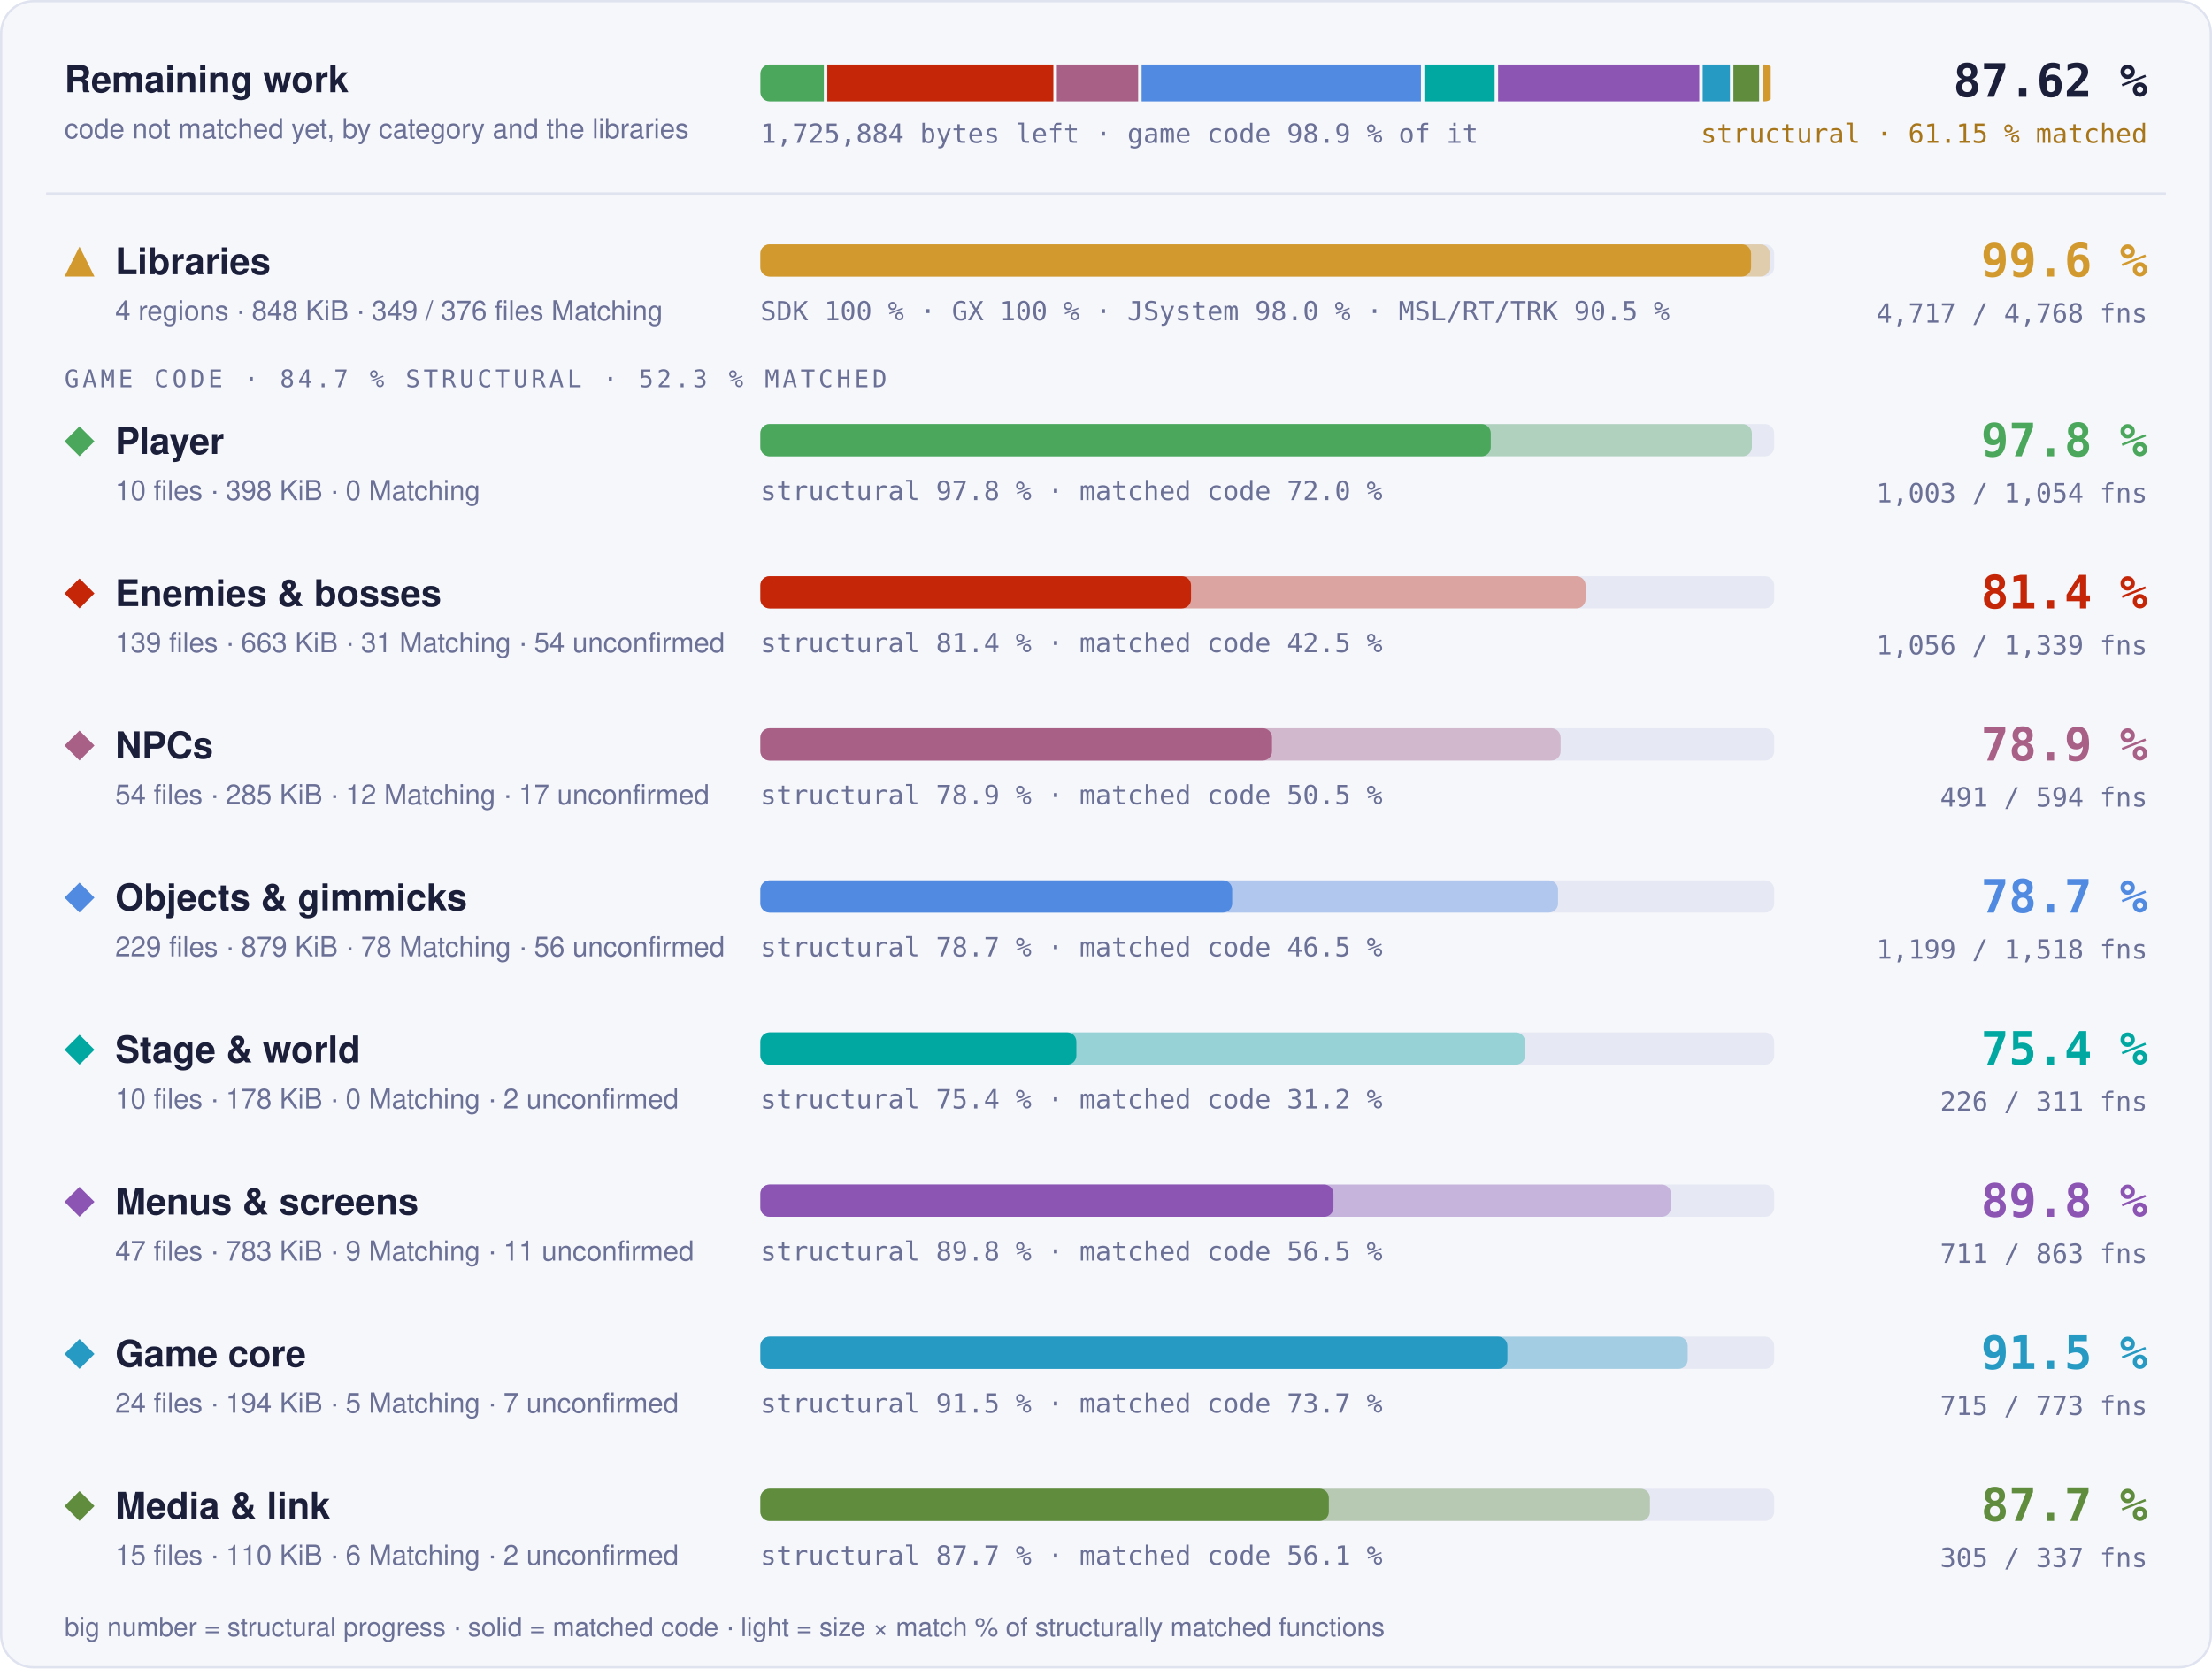
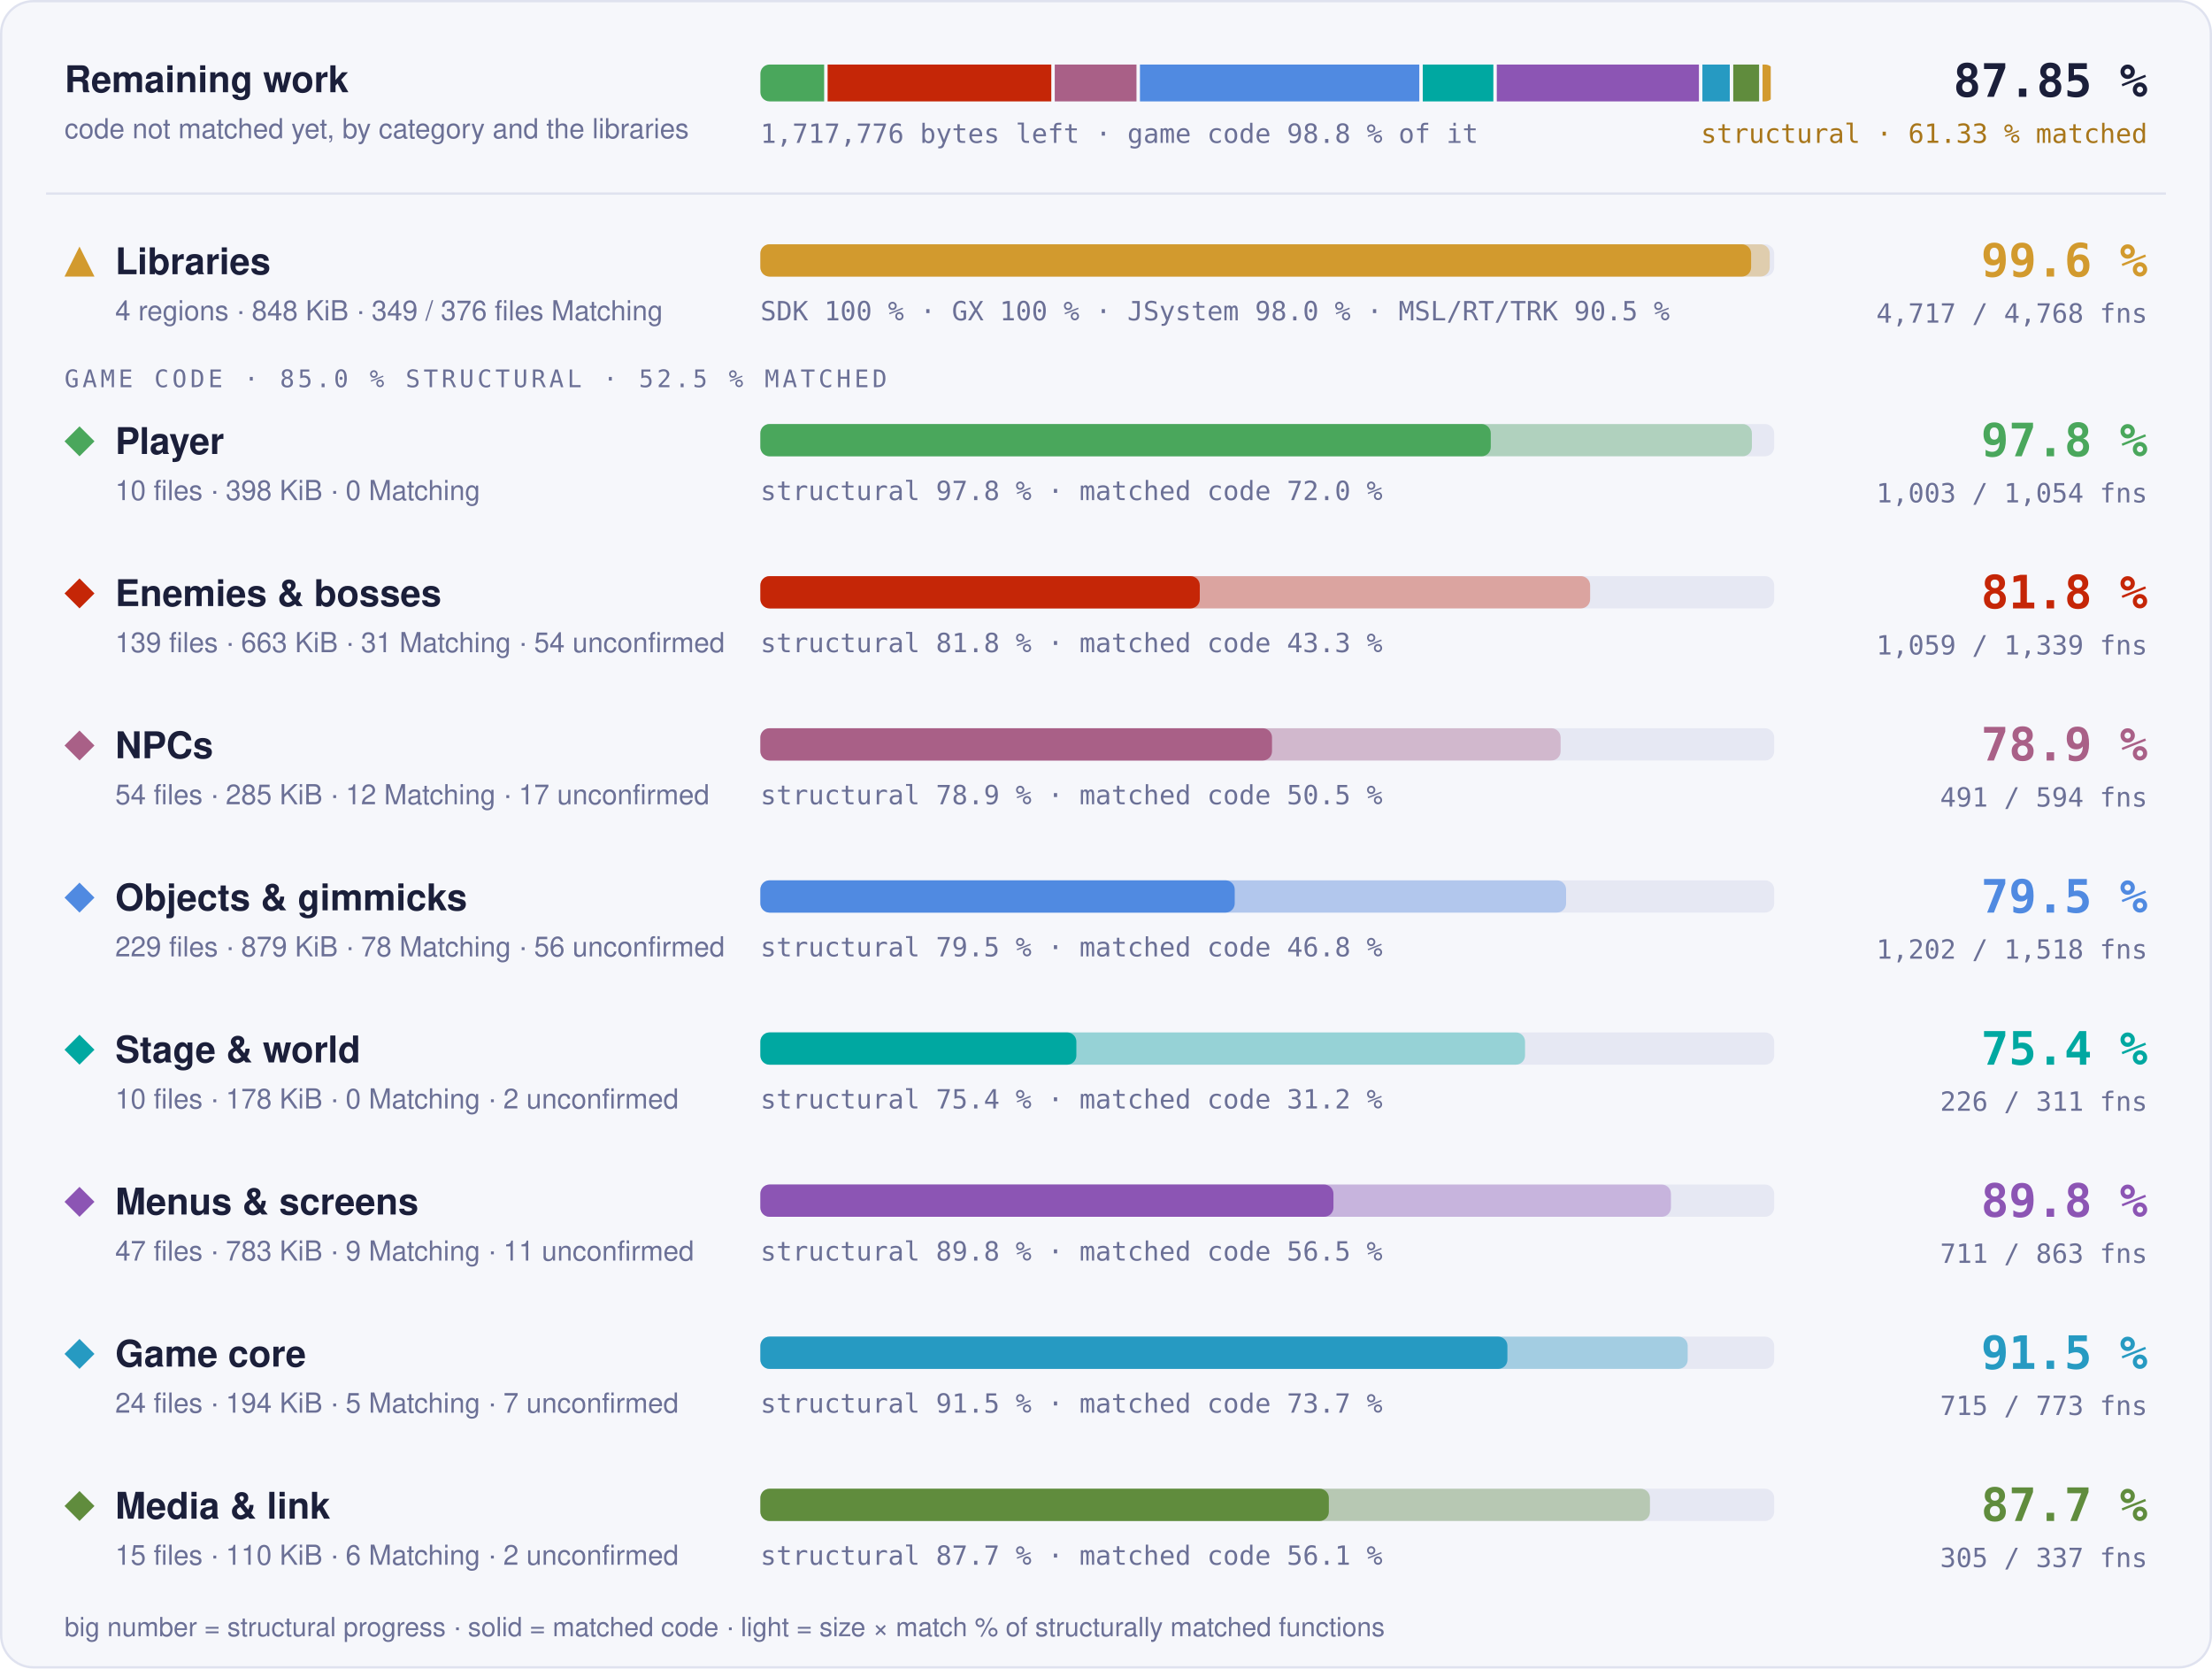
- <svg xmlns="http://www.w3.org/2000/svg" width="960" height="724" viewBox="0 0 960 724" role="img" aria-label="Progress overview: Libraries 99.6 % structural, 97.7 % matched code, 4717 of 4768 functions; Player 97.8 % structural, 72.0 % matched code, 1003 of 1054 functions; Enemies &amp; bosses 81.4 % structural, 42.5 % matched code, 1056 of 1339 functions; NPCs 78.9 % structural, 50.5 % matched code, 491 of 594 functions; Objects &amp; gimmicks 78.7 % structural, 46.5 % matched code, 1199 of 1518 functions; Stage &amp; world 75.4 % structural, 31.2 % matched code, 226 of 311 functions; Menus &amp; screens 89.8 % structural, 56.5 % matched code, 711 of 863 functions; Game core 91.5 % structural, 73.7 % matched code, 715 of 773 functions; Media &amp; link 87.7 % structural, 56.1 % matched code, 305 of 337 functions">
+ <svg xmlns="http://www.w3.org/2000/svg" width="960" height="724" viewBox="0 0 960 724" role="img" aria-label="Progress overview: Libraries 99.6 % structural, 97.7 % matched code, 4717 of 4768 functions; Player 97.8 % structural, 72.0 % matched code, 1003 of 1054 functions; Enemies &amp; bosses 81.8 % structural, 43.3 % matched code, 1059 of 1339 functions; NPCs 78.9 % structural, 50.5 % matched code, 491 of 594 functions; Objects &amp; gimmicks 79.5 % structural, 46.8 % matched code, 1202 of 1518 functions; Stage &amp; world 75.4 % structural, 31.2 % matched code, 226 of 311 functions; Menus &amp; screens 89.8 % structural, 56.5 % matched code, 711 of 863 functions; Game core 91.5 % structural, 73.7 % matched code, 715 of 773 functions; Media &amp; link 87.7 % structural, 56.1 % matched code, 305 of 337 functions">
  <style>text { font-family: -apple-system, BlinkMacSystemFont, 'Segoe UI', Helvetica, Arial, sans-serif; } .mono { font-family: ui-monospace, SFMono-Regular, 'SF Mono', Menlo, Consolas, monospace; } .grow { transform-box: fill-box; transform-origin: 0 50%; animation: grow 1.4s cubic-bezier(.2,.8,.2,1) both; } @keyframes grow { from { transform: scaleX(0); } } @media (prefers-reduced-motion: reduce) { * { animation: none !important; } }</style>
  <rect x="0.5" y="0.5" width="959" height="723" rx="14" fill="#f6f7fb" stroke="#dfe2ef" />
  <text x="28" y="40" font-size="16" font-weight="700" fill="#1b1f3a">Remaining work</text>
  <text x="28" y="60" font-size="12" fill="#6b7096">code not matched yet, by category and the libraries</text>
  <clipPath id="rw">
    <rect x="330" y="28" width="440" height="16" rx="4" />
  </clipPath>
  <g clip-path="url(#rw)">
-     <rect class="grow" x="330.00" y="28" width="27.55" height="16" fill="#4aa75c" />
-     <rect class="grow" x="359.05" y="28" width="98.11" height="16" fill="#c52607" />
-     <rect class="grow" x="458.66" y="28" width="35.29" height="16" fill="#a96087" />
-     <rect class="grow" x="495.45" y="28" width="121.23" height="16" fill="#508ae1" />
-     <rect class="grow" x="618.18" y="28" width="30.49" height="16" fill="#00a8a1" />
-     <rect class="grow" x="650.17" y="28" width="87.31" height="16" fill="#8c55b4" />
-     <rect class="grow" x="738.98" y="28" width="11.82" height="16" fill="#269ac2" />
-     <rect class="grow" x="752.30" y="28" width="11.16" height="16" fill="#608c3d" />
-     <rect class="grow" x="764.96" y="28" width="3.54" height="16" fill="#d29a2e" />
+     <rect class="grow" x="330.00" y="28" width="27.68" height="16" fill="#4aa75c" />
+     <rect class="grow" x="359.18" y="28" width="97.08" height="16" fill="#c52607" />
+     <rect class="grow" x="457.76" y="28" width="35.47" height="16" fill="#a96087" />
+     <rect class="grow" x="494.73" y="28" width="121.24" height="16" fill="#508ae1" />
+     <rect class="grow" x="617.47" y="28" width="30.64" height="16" fill="#00a8a1" />
+     <rect class="grow" x="649.60" y="28" width="87.73" height="16" fill="#8c55b4" />
+     <rect class="grow" x="738.83" y="28" width="11.89" height="16" fill="#269ac2" />
+     <rect class="grow" x="752.22" y="28" width="11.22" height="16" fill="#608c3d" />
+     <rect class="grow" x="764.94" y="28" width="3.56" height="16" fill="#d29a2e" />
  </g>
-   <text x="330" y="62" class="mono" font-size="11.5" fill="#6b7096">1,725,884 bytes left · game code 98.9 % of it</text>
-   <text x="932" y="42" text-anchor="end" class="mono" font-size="20" font-weight="700" fill="#1b1f3a">87.62 %</text>
-   <text x="932" y="62" text-anchor="end" class="mono" font-size="11.5" fill="#a8761a">structural · 61.15 % matched</text>
+   <text x="330" y="62" class="mono" font-size="11.5" fill="#6b7096">1,717,776 bytes left · game code 98.8 % of it</text>
+   <text x="932" y="42" text-anchor="end" class="mono" font-size="20" font-weight="700" fill="#1b1f3a">87.85 %</text>
+   <text x="932" y="62" text-anchor="end" class="mono" font-size="11.5" fill="#a8761a">structural · 61.33 % matched</text>
  <line x1="20" x2="940" y1="84" y2="84" stroke="#dfe2ef" />
  <g fill="#d29a2e">
    <path d="M34.5 107L41 120L28 120Z" />
  </g>
  <text x="50" y="119" font-size="16" font-weight="700" fill="#1b1f3a">Libraries</text>
  <text x="50" y="139" font-size="12" fill="#6b7096">4 regions · 848 KiB · 349 / 376 files Matching</text>
  <rect x="330" y="106" width="440" height="14" rx="4" fill="#e6e8f3" />
  <rect class="grow" style="animation-delay:0.0s" x="330" y="106" width="438.06" height="14" rx="4" fill="#d29a2e" fill-opacity="0.35" />
  <rect class="grow" style="animation-delay:0.0s" x="330" y="106" width="429.98" height="14" rx="4" fill="#d29a2e" />
  <text x="330" y="139" class="mono" font-size="11.5" fill="#6b7096">SDK 100 % · GX 100 % · JSystem 98.0 % · MSL/RT/TRK 90.5 %</text>
  <text x="932" y="120" text-anchor="end" class="mono" font-size="20" font-weight="700" fill="#d29a2e">99.6 %</text>
  <text x="932" y="140" text-anchor="end" class="mono" font-size="11.5" fill="#6b7096">4,717 / 4,768 fns</text>
-   <text x="28" y="168" class="mono" font-size="10.5" letter-spacing="0.14em" fill="#6b7096">GAME CODE · 84.7 % STRUCTURAL · 52.3 % MATCHED</text>
+   <text x="28" y="168" class="mono" font-size="10.5" letter-spacing="0.14em" fill="#6b7096">GAME CODE · 85.0 % STRUCTURAL · 52.5 % MATCHED</text>
  <g fill="#4aa75c">
    <path d="M34.5 185L41 191.5L34.5 198L28 191.5Z" />
  </g>
  <text x="50" y="197" font-size="16" font-weight="700" fill="#1b1f3a">Player</text>
  <text x="50" y="217" font-size="12" fill="#6b7096">10 files · 398 KiB · 0 Matching</text>
  <rect x="330" y="184" width="440" height="14" rx="4" fill="#e6e8f3" />
  <rect class="grow" style="animation-delay:0.1s" x="330" y="184" width="430.31" height="14" rx="4" fill="#4aa75c" fill-opacity="0.35" />
  <rect class="grow" style="animation-delay:0.1s" x="330" y="184" width="316.99" height="14" rx="4" fill="#4aa75c" />
  <text x="330" y="217" class="mono" font-size="11.5" fill="#6b7096">structural 97.8 % · matched code 72.0 %</text>
  <text x="932" y="198" text-anchor="end" class="mono" font-size="20" font-weight="700" fill="#4aa75c">97.8 %</text>
  <text x="932" y="218" text-anchor="end" class="mono" font-size="11.5" fill="#6b7096">1,003 / 1,054 fns</text>
  <g fill="#c52607">
    <path d="M34.5 251L41 257.5L34.5 264L28 257.5Z" />
  </g>
  <text x="50" y="263" font-size="16" font-weight="700" fill="#1b1f3a">Enemies &amp; bosses</text>
  <text x="50" y="283" font-size="12" fill="#6b7096">139 files · 663 KiB · 31 Matching · 54 unconfirmed</text>
  <rect x="330" y="250" width="440" height="14" rx="4" fill="#e6e8f3" />
-   <rect class="grow" style="animation-delay:0.2s" x="330" y="250" width="358.14" height="14" rx="4" fill="#c52607" fill-opacity="0.35" />
-   <rect class="grow" style="animation-delay:0.2s" x="330" y="250" width="186.90" height="14" rx="4" fill="#c52607" />
-   <text x="330" y="283" class="mono" font-size="11.5" fill="#6b7096">structural 81.4 % · matched code 42.5 %</text>
-   <text x="932" y="264" text-anchor="end" class="mono" font-size="20" font-weight="700" fill="#c52607">81.4 %</text>
-   <text x="932" y="284" text-anchor="end" class="mono" font-size="11.5" fill="#6b7096">1,056 / 1,339 fns</text>
+   <rect class="grow" style="animation-delay:0.2s" x="330" y="250" width="360.11" height="14" rx="4" fill="#c52607" fill-opacity="0.35" />
+   <rect class="grow" style="animation-delay:0.2s" x="330" y="250" width="190.70" height="14" rx="4" fill="#c52607" />
+   <text x="330" y="283" class="mono" font-size="11.5" fill="#6b7096">structural 81.8 % · matched code 43.3 %</text>
+   <text x="932" y="264" text-anchor="end" class="mono" font-size="20" font-weight="700" fill="#c52607">81.8 %</text>
+   <text x="932" y="284" text-anchor="end" class="mono" font-size="11.5" fill="#6b7096">1,059 / 1,339 fns</text>
  <g fill="#a96087">
    <path d="M34.5 317L41 323.5L34.5 330L28 323.5Z" />
  </g>
  <text x="50" y="329" font-size="16" font-weight="700" fill="#1b1f3a">NPCs</text>
  <text x="50" y="349" font-size="12" fill="#6b7096">54 files · 285 KiB · 12 Matching · 17 unconfirmed</text>
  <rect x="330" y="316" width="440" height="14" rx="4" fill="#e6e8f3" />
  <rect class="grow" style="animation-delay:0.3s" x="330" y="316" width="347.30" height="14" rx="4" fill="#a96087" fill-opacity="0.35" />
  <rect class="grow" style="animation-delay:0.3s" x="330" y="316" width="222.05" height="14" rx="4" fill="#a96087" />
  <text x="330" y="349" class="mono" font-size="11.5" fill="#6b7096">structural 78.9 % · matched code 50.5 %</text>
  <text x="932" y="330" text-anchor="end" class="mono" font-size="20" font-weight="700" fill="#a96087">78.9 %</text>
  <text x="932" y="350" text-anchor="end" class="mono" font-size="11.5" fill="#6b7096">491 / 594 fns</text>
  <g fill="#508ae1">
    <path d="M34.5 383L41 389.5L34.5 396L28 389.5Z" />
  </g>
  <text x="50" y="395" font-size="16" font-weight="700" fill="#1b1f3a">Objects &amp; gimmicks</text>
  <text x="50" y="415" font-size="12" fill="#6b7096">229 files · 879 KiB · 78 Matching · 56 unconfirmed</text>
  <rect x="330" y="382" width="440" height="14" rx="4" fill="#e6e8f3" />
-   <rect class="grow" style="animation-delay:0.4s" x="330" y="382" width="346.19" height="14" rx="4" fill="#508ae1" fill-opacity="0.35" />
-   <rect class="grow" style="animation-delay:0.4s" x="330" y="382" width="204.76" height="14" rx="4" fill="#508ae1" />
-   <text x="330" y="415" class="mono" font-size="11.5" fill="#6b7096">structural 78.7 % · matched code 46.5 %</text>
-   <text x="932" y="396" text-anchor="end" class="mono" font-size="20" font-weight="700" fill="#508ae1">78.7 %</text>
-   <text x="932" y="416" text-anchor="end" class="mono" font-size="11.5" fill="#6b7096">1,199 / 1,518 fns</text>
+   <rect class="grow" style="animation-delay:0.4s" x="330" y="382" width="349.68" height="14" rx="4" fill="#508ae1" fill-opacity="0.35" />
+   <rect class="grow" style="animation-delay:0.4s" x="330" y="382" width="205.86" height="14" rx="4" fill="#508ae1" />
+   <text x="330" y="415" class="mono" font-size="11.5" fill="#6b7096">structural 79.5 % · matched code 46.8 %</text>
+   <text x="932" y="396" text-anchor="end" class="mono" font-size="20" font-weight="700" fill="#508ae1">79.5 %</text>
+   <text x="932" y="416" text-anchor="end" class="mono" font-size="11.5" fill="#6b7096">1,202 / 1,518 fns</text>
  <g fill="#00a8a1">
    <path d="M34.5 449L41 455.5L34.5 462L28 455.5Z" />
  </g>
  <text x="50" y="461" font-size="16" font-weight="700" fill="#1b1f3a">Stage &amp; world</text>
  <text x="50" y="481" font-size="12" fill="#6b7096">10 files · 178 KiB · 0 Matching · 2 unconfirmed</text>
  <rect x="330" y="448" width="440" height="14" rx="4" fill="#e6e8f3" />
  <rect class="grow" style="animation-delay:0.5s" x="330" y="448" width="331.86" height="14" rx="4" fill="#00a8a1" fill-opacity="0.35" />
  <rect class="grow" style="animation-delay:0.5s" x="330" y="448" width="137.14" height="14" rx="4" fill="#00a8a1" />
  <text x="330" y="481" class="mono" font-size="11.5" fill="#6b7096">structural 75.4 % · matched code 31.2 %</text>
  <text x="932" y="462" text-anchor="end" class="mono" font-size="20" font-weight="700" fill="#00a8a1">75.4 %</text>
  <text x="932" y="482" text-anchor="end" class="mono" font-size="11.5" fill="#6b7096">226 / 311 fns</text>
  <g fill="#8c55b4">
    <path d="M34.5 515L41 521.5L34.5 528L28 521.5Z" />
  </g>
  <text x="50" y="527" font-size="16" font-weight="700" fill="#1b1f3a">Menus &amp; screens</text>
  <text x="50" y="547" font-size="12" fill="#6b7096">47 files · 783 KiB · 9 Matching · 11 unconfirmed</text>
  <rect x="330" y="514" width="440" height="14" rx="4" fill="#e6e8f3" />
  <rect class="grow" style="animation-delay:0.6s" x="330" y="514" width="395.18" height="14" rx="4" fill="#8c55b4" fill-opacity="0.35" />
  <rect class="grow" style="animation-delay:0.6s" x="330" y="514" width="248.71" height="14" rx="4" fill="#8c55b4" />
  <text x="330" y="547" class="mono" font-size="11.5" fill="#6b7096">structural 89.8 % · matched code 56.5 %</text>
  <text x="932" y="528" text-anchor="end" class="mono" font-size="20" font-weight="700" fill="#8c55b4">89.8 %</text>
  <text x="932" y="548" text-anchor="end" class="mono" font-size="11.5" fill="#6b7096">711 / 863 fns</text>
  <g fill="#269ac2">
    <path d="M34.5 581L41 587.5L34.5 594L28 587.5Z" />
  </g>
  <text x="50" y="593" font-size="16" font-weight="700" fill="#1b1f3a">Game core</text>
  <text x="50" y="613" font-size="12" fill="#6b7096">24 files · 194 KiB · 5 Matching · 7 unconfirmed</text>
  <rect x="330" y="580" width="440" height="14" rx="4" fill="#e6e8f3" />
  <rect class="grow" style="animation-delay:0.7s" x="330" y="580" width="402.45" height="14" rx="4" fill="#269ac2" fill-opacity="0.35" />
  <rect class="grow" style="animation-delay:0.7s" x="330" y="580" width="324.21" height="14" rx="4" fill="#269ac2" />
  <text x="330" y="613" class="mono" font-size="11.5" fill="#6b7096">structural 91.5 % · matched code 73.7 %</text>
  <text x="932" y="594" text-anchor="end" class="mono" font-size="20" font-weight="700" fill="#269ac2">91.5 %</text>
  <text x="932" y="614" text-anchor="end" class="mono" font-size="11.5" fill="#6b7096">715 / 773 fns</text>
  <g fill="#608c3d">
    <path d="M34.5 647L41 653.5L34.5 660L28 653.5Z" />
  </g>
  <text x="50" y="659" font-size="16" font-weight="700" fill="#1b1f3a">Media &amp; link</text>
  <text x="50" y="679" font-size="12" fill="#6b7096">15 files · 110 KiB · 6 Matching · 2 unconfirmed</text>
  <rect x="330" y="646" width="440" height="14" rx="4" fill="#e6e8f3" />
  <rect class="grow" style="animation-delay:0.8s" x="330" y="646" width="386.07" height="14" rx="4" fill="#608c3d" fill-opacity="0.35" />
  <rect class="grow" style="animation-delay:0.8s" x="330" y="646" width="246.71" height="14" rx="4" fill="#608c3d" />
  <text x="330" y="679" class="mono" font-size="11.5" fill="#6b7096">structural 87.7 % · matched code 56.1 %</text>
  <text x="932" y="660" text-anchor="end" class="mono" font-size="20" font-weight="700" fill="#608c3d">87.7 %</text>
  <text x="932" y="680" text-anchor="end" class="mono" font-size="11.5" fill="#6b7096">305 / 337 fns</text>
  <text x="28" y="710" font-size="11.5" fill="#6b7096">big number = structural progress · solid = matched code · light = size × match % of structurally matched functions</text>
</svg>
